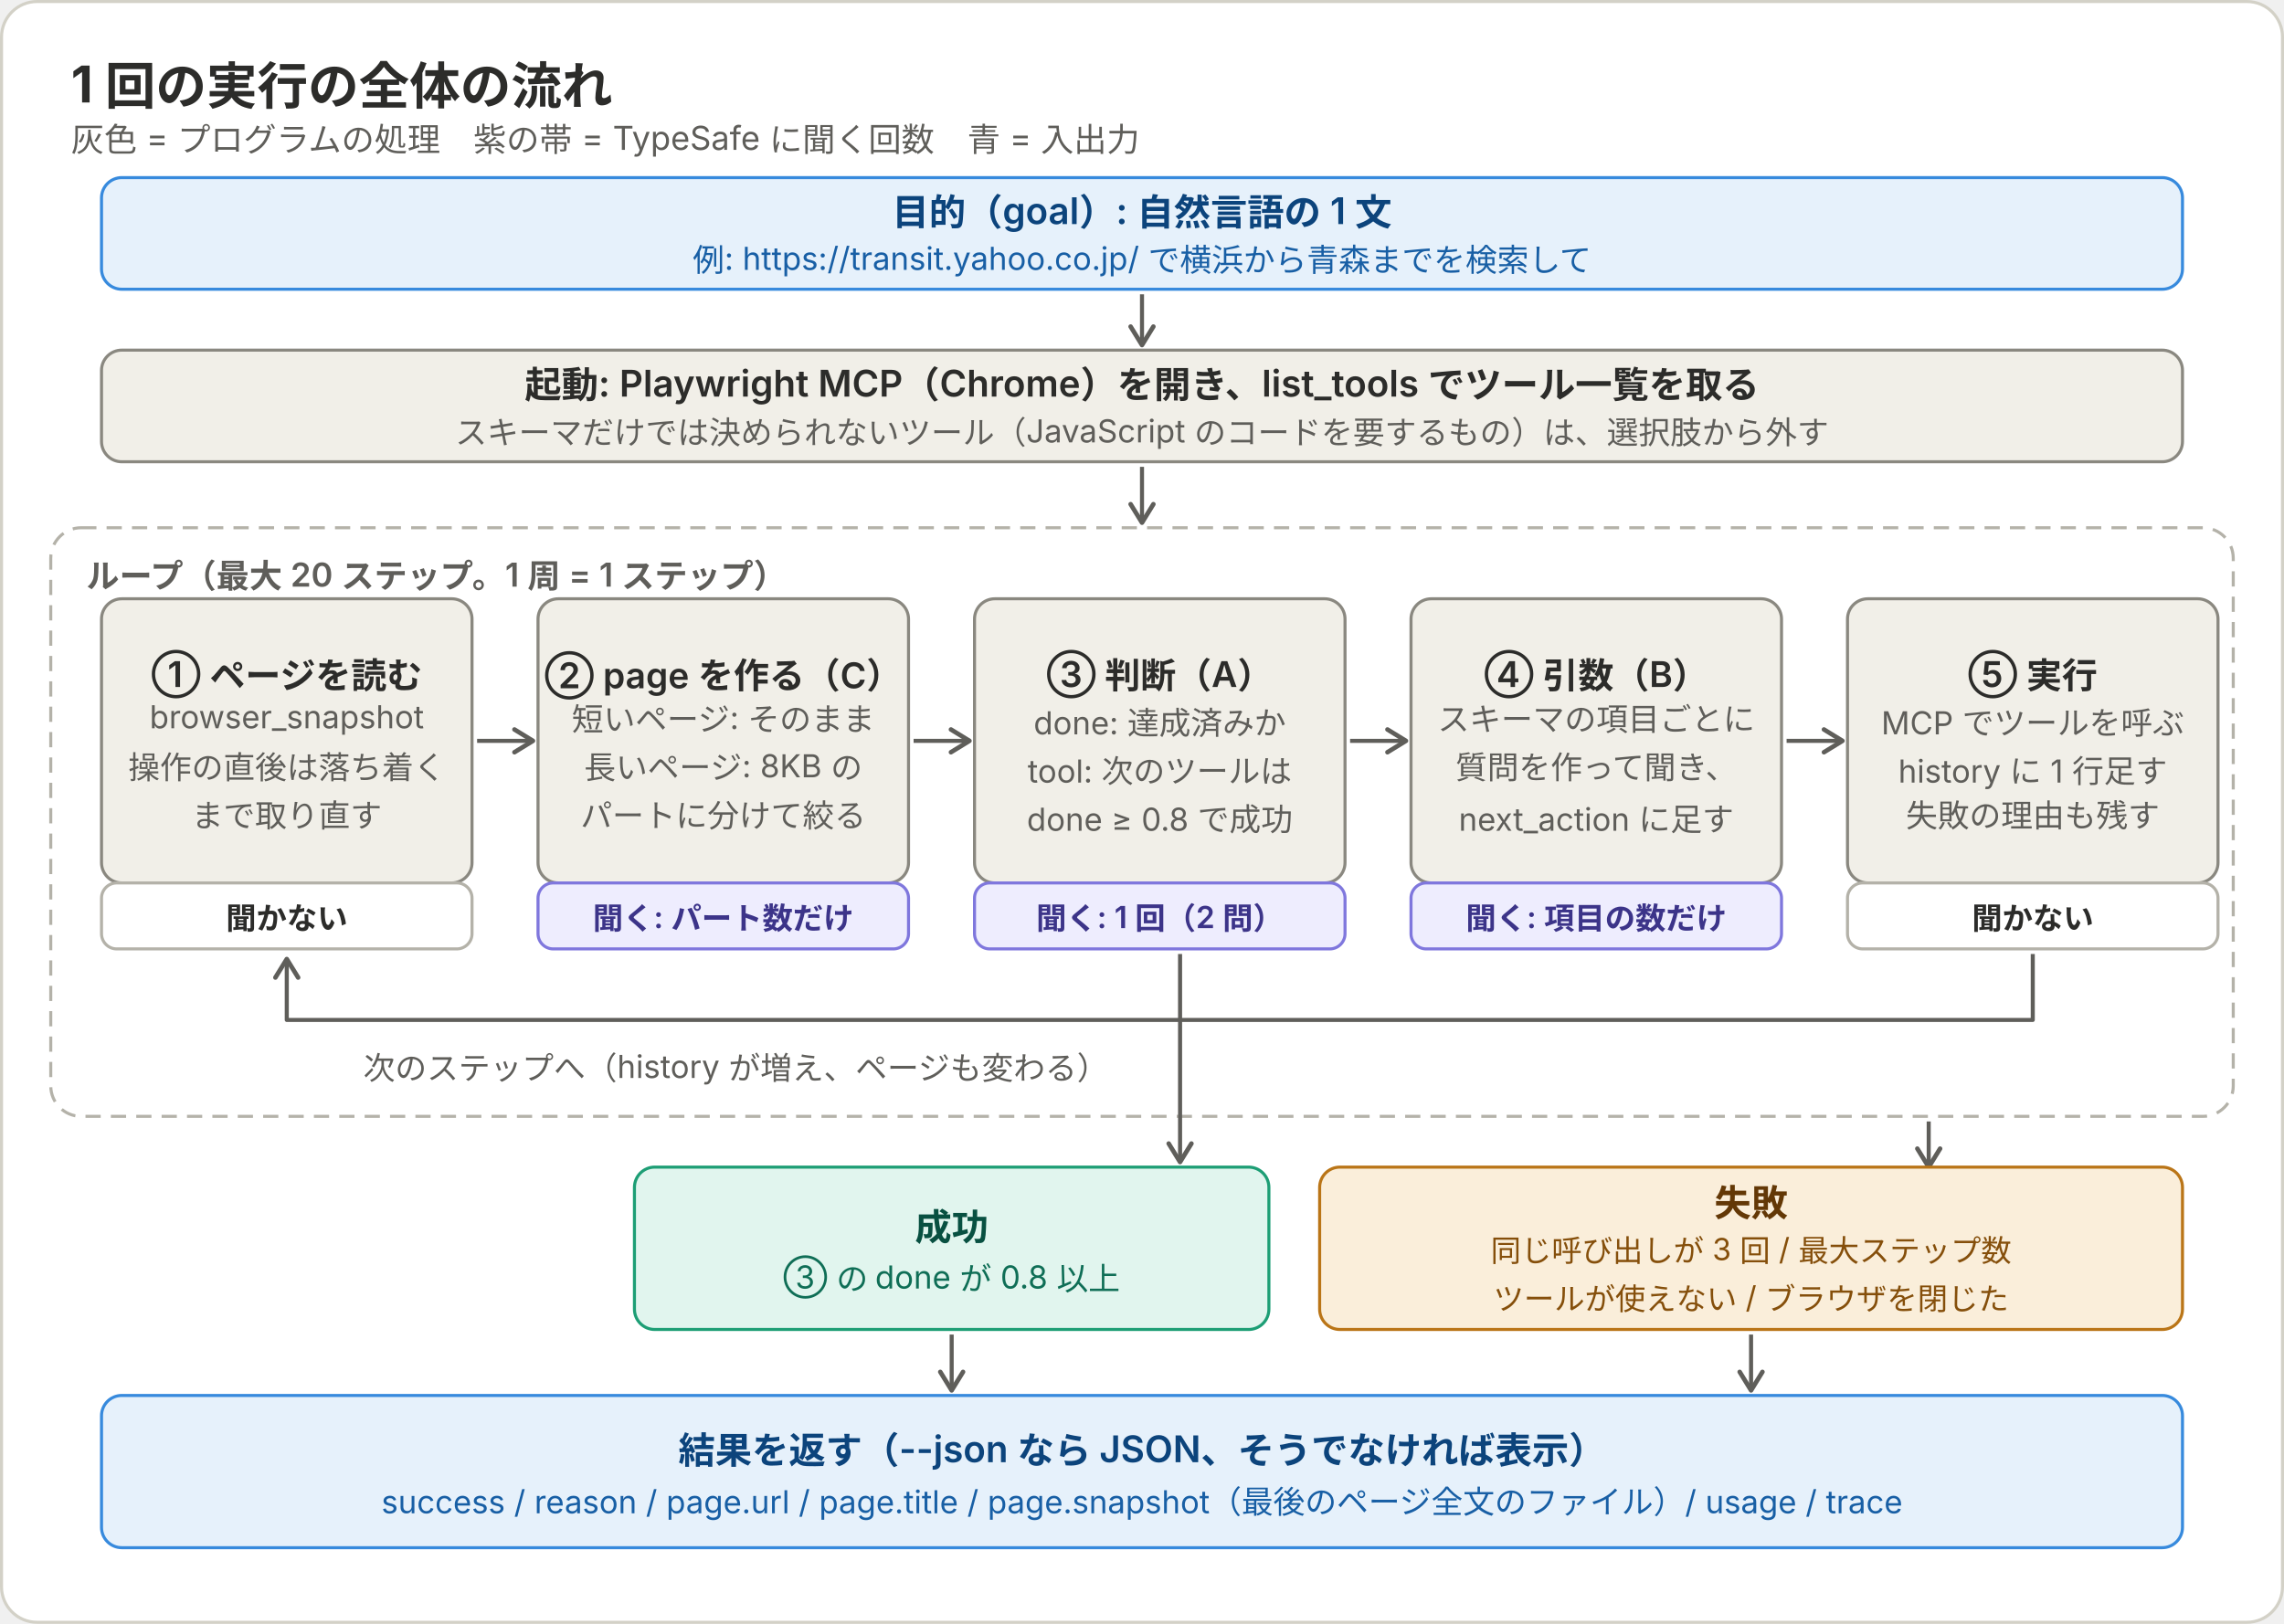
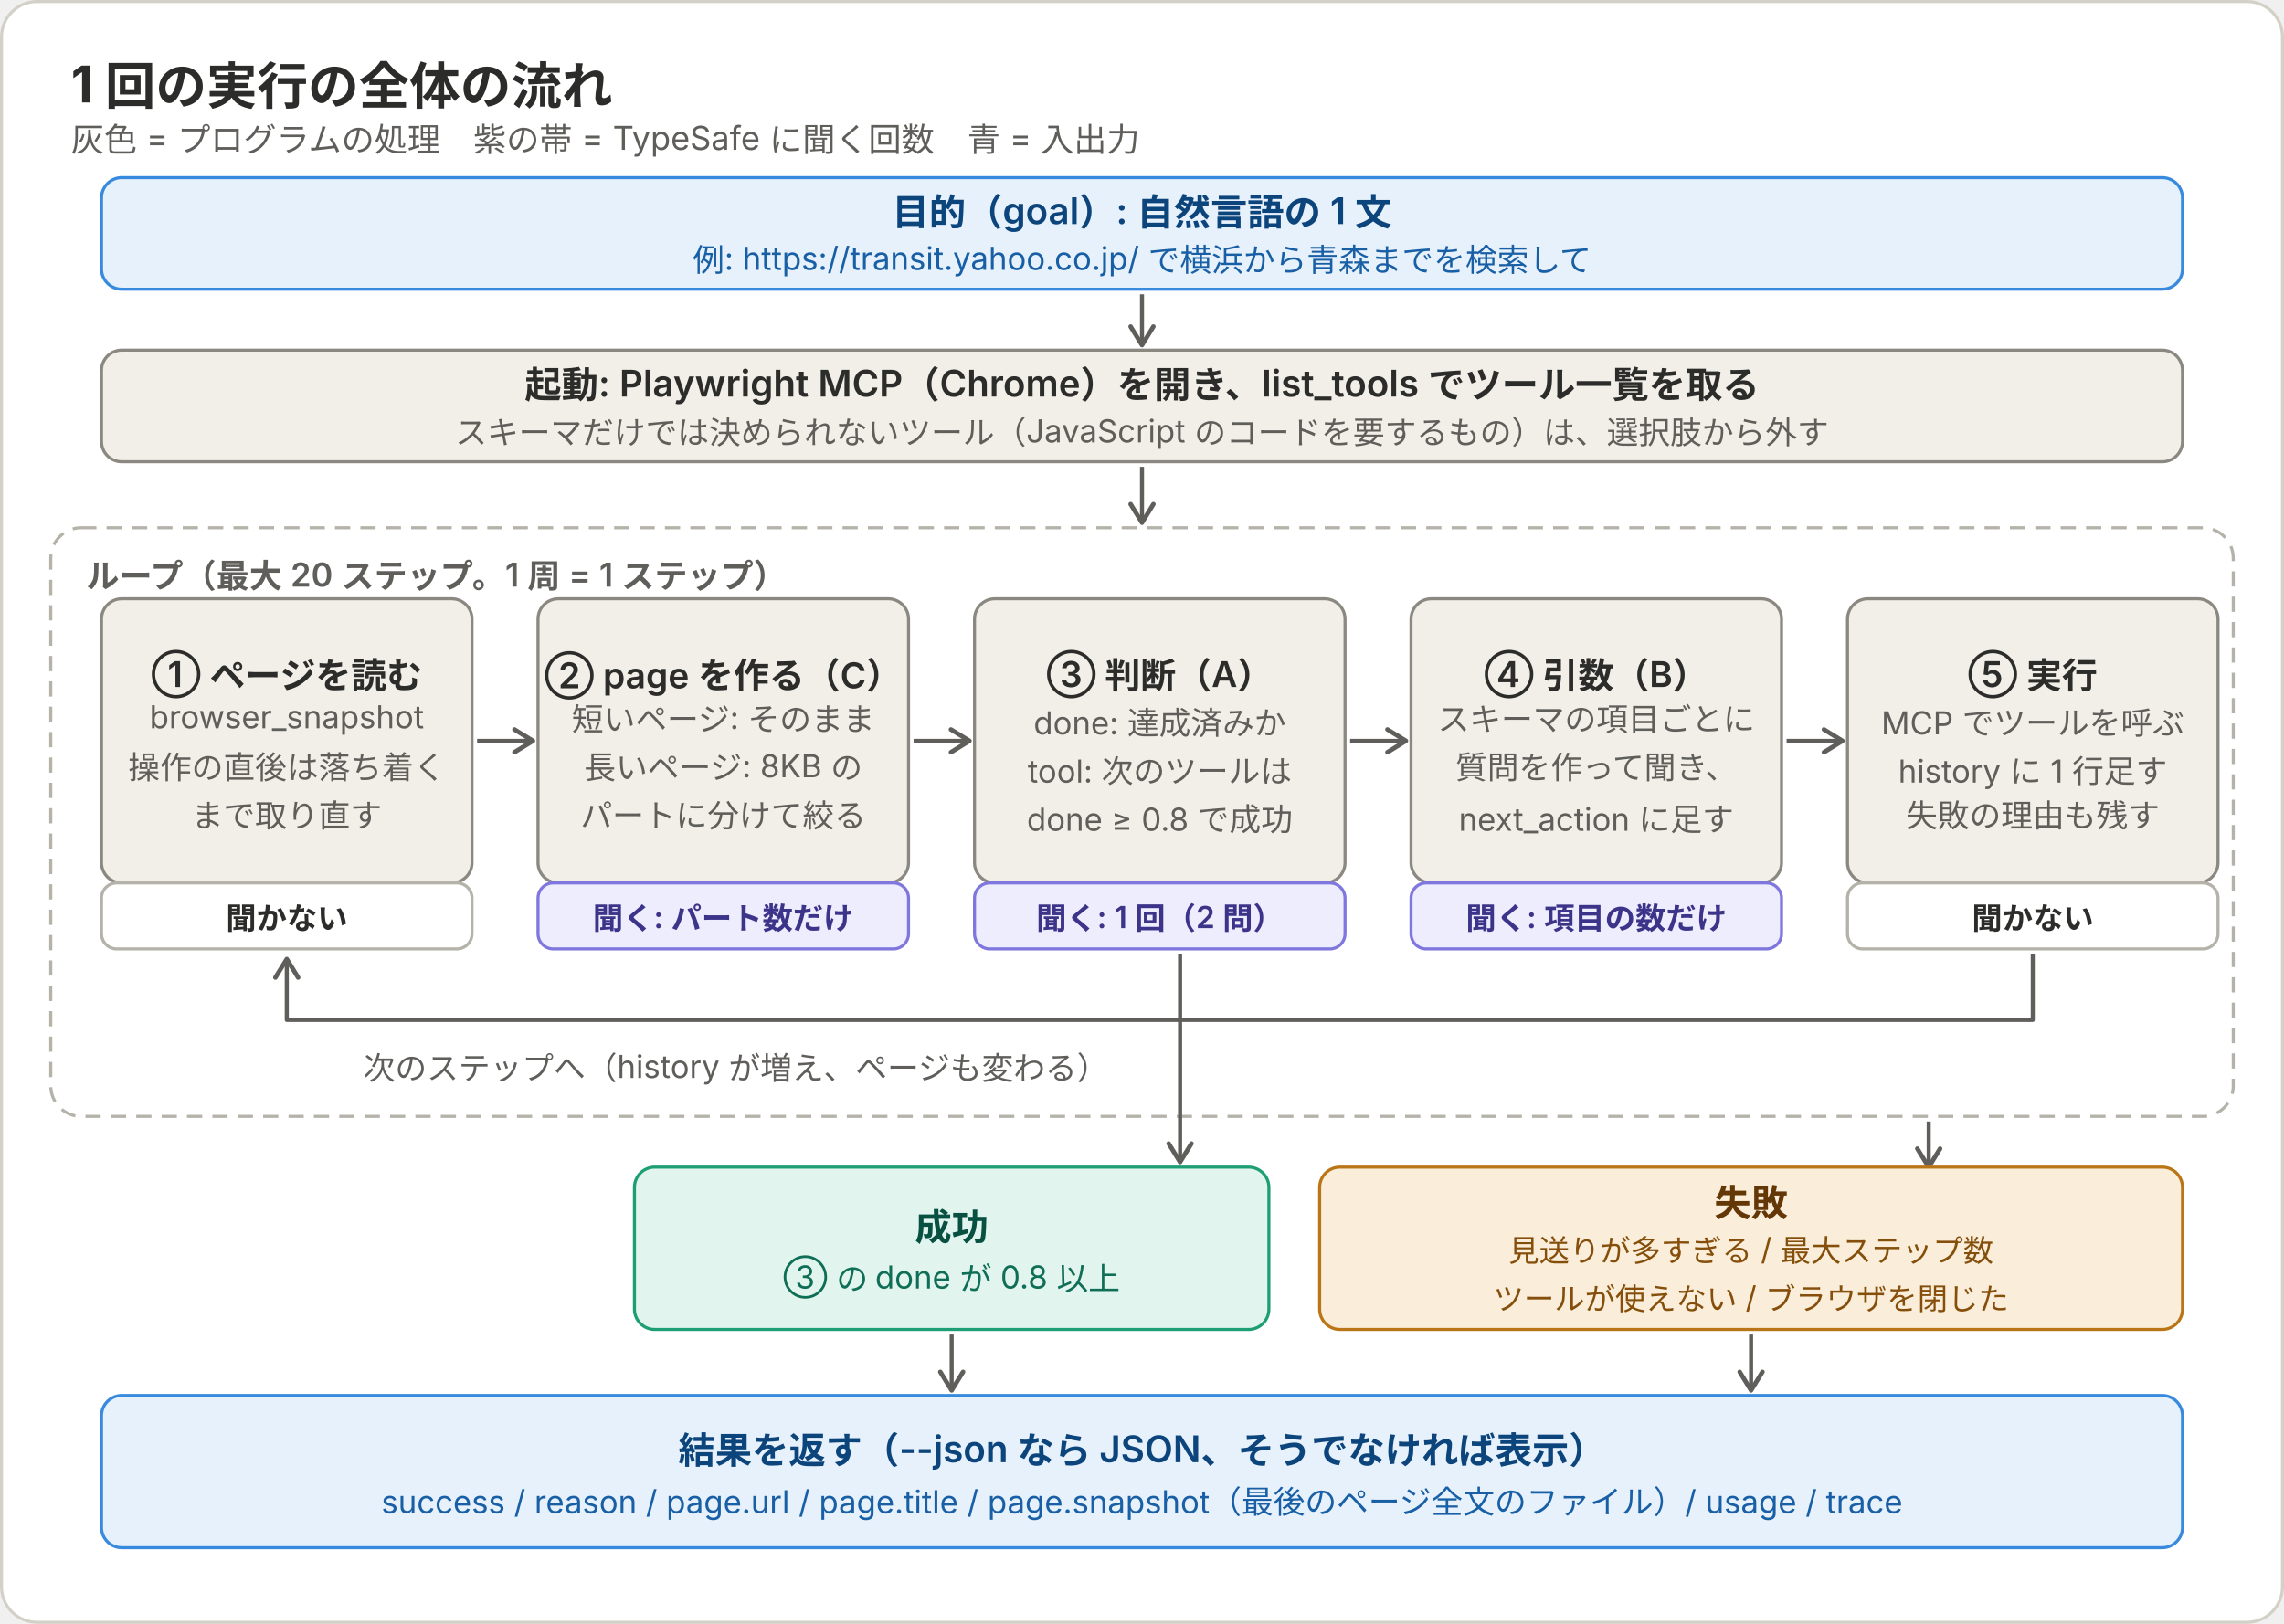
<svg xmlns="http://www.w3.org/2000/svg" width="900" height="640" viewBox="0 0 900 640" role="img">
  <defs>
    <marker id="ah" viewBox="0 0 10 10" refX="8.5" refY="5" markerWidth="7" markerHeight="7" orient="auto-start-reverse">
      <path d="M2 1L8.5 5L2 9" fill="none" stroke="#5F5E5A" stroke-width="1.6" stroke-linecap="round" stroke-linejoin="round" />
    </marker>
  </defs>
  <rect x="0.6" y="0.6" width="898.8" height="638.8" rx="14" fill="#FFFFFF" stroke="#D3D1C7" stroke-width="1.2" />
  <text x="28" y="30" font-size="20" font-weight="700" text-anchor="start" fill="#2C2C2A" font-family="'Hiragino Sans','Noto Sans JP','Yu Gothic','Meiryo',system-ui,-apple-system,'Segoe UI',sans-serif" dominant-baseline="central">1 回の実行の全体の流れ</text>
  <text x="28" y="54" font-size="13" font-weight="400" text-anchor="start" fill="#5F5E5A" font-family="'Hiragino Sans','Noto Sans JP','Yu Gothic','Meiryo',system-ui,-apple-system,'Segoe UI',sans-serif" dominant-baseline="central">灰色 = プログラムの処理　紫の帯 = TypeSafe に聞く回数　青 = 入出力</text>
  <rect x="40" y="70" width="820" height="44" rx="8" fill="#E6F1FB" stroke="#378ADD" stroke-width="1.2" />
  <text x="450.0" y="82.5" font-size="14.5" font-weight="600" text-anchor="middle" fill="#0C447C" font-family="'Hiragino Sans','Noto Sans JP','Yu Gothic','Meiryo',system-ui,-apple-system,'Segoe UI',sans-serif" dominant-baseline="central">目的（goal）: 自然言語の 1 文</text>
  <text x="450.0" y="101.5" font-size="12.5" font-weight="400" text-anchor="middle" fill="#185FA5" font-family="'Hiragino Sans','Noto Sans JP','Yu Gothic','Meiryo',system-ui,-apple-system,'Segoe UI',sans-serif" dominant-baseline="central">例: https://transit.yahoo.co.jp/ で横浜から青森までを検索して</text>
  <line x1="450" y1="116" x2="450" y2="136" stroke="#5F5E5A" stroke-width="1.6" marker-end="url(#ah)" />
  <rect x="40" y="138" width="820" height="44" rx="8" fill="#F1EFE8" stroke="#8A8880" stroke-width="1.2" />
  <text x="450.0" y="150.5" font-size="14.5" font-weight="600" text-anchor="middle" fill="#2C2C2A" font-family="'Hiragino Sans','Noto Sans JP','Yu Gothic','Meiryo',system-ui,-apple-system,'Segoe UI',sans-serif" dominant-baseline="central">起動: Playwright MCP（Chrome）を開き、list_tools でツール一覧を取る</text>
  <text x="450.0" y="169.5" font-size="12.5" font-weight="400" text-anchor="middle" fill="#5F5E5A" font-family="'Hiragino Sans','Noto Sans JP','Yu Gothic','Meiryo',system-ui,-apple-system,'Segoe UI',sans-serif" dominant-baseline="central">スキーマだけでは決められないツール（JavaScript のコードを要するもの）は、選択肢から外す</text>
  <line x1="450" y1="184" x2="450" y2="206" stroke="#5F5E5A" stroke-width="1.6" marker-end="url(#ah)" />
  <rect x="20" y="208" width="860" height="232" rx="12" fill="none" stroke="#B4B2A9" stroke-width="1.2" stroke-dasharray="6 4" />
  <text x="34" y="226" font-size="13" font-weight="600" text-anchor="start" fill="#5F5E5A" font-family="'Hiragino Sans','Noto Sans JP','Yu Gothic','Meiryo',system-ui,-apple-system,'Segoe UI',sans-serif" dominant-baseline="central">ループ（最大 20 ステップ。1 周 = 1 ステップ）</text>
  <rect x="40" y="236" width="146" height="112" rx="8" fill="#F1EFE8" stroke="#8A8880" stroke-width="1.2" />
  <text x="113.0" y="263.5" font-size="14" font-weight="600" text-anchor="middle" fill="#2C2C2A" font-family="'Hiragino Sans','Noto Sans JP','Yu Gothic','Meiryo',system-ui,-apple-system,'Segoe UI',sans-serif" dominant-baseline="central">① ページを読む</text>
  <text x="113.0" y="282.5" font-size="12.5" font-weight="400" text-anchor="middle" fill="#5F5E5A" font-family="'Hiragino Sans','Noto Sans JP','Yu Gothic','Meiryo',system-ui,-apple-system,'Segoe UI',sans-serif" dominant-baseline="central">browser_snapshot</text>
  <text x="113.0" y="301.5" font-size="12.5" font-weight="400" text-anchor="middle" fill="#5F5E5A" font-family="'Hiragino Sans','Noto Sans JP','Yu Gothic','Meiryo',system-ui,-apple-system,'Segoe UI',sans-serif" dominant-baseline="central">操作の直後は落ち着く</text>
  <text x="113.0" y="320.5" font-size="12.5" font-weight="400" text-anchor="middle" fill="#5F5E5A" font-family="'Hiragino Sans','Noto Sans JP','Yu Gothic','Meiryo',system-ui,-apple-system,'Segoe UI',sans-serif" dominant-baseline="central">まで取り直す</text>
  <rect x="40" y="348" width="146" height="26" rx="6" fill="#FFFFFF" stroke="#B4B2A9" stroke-width="1.2" />
  <text x="113.0" y="361.0" font-size="12" font-weight="600" text-anchor="middle" fill="#2C2C2A" font-family="'Hiragino Sans','Noto Sans JP','Yu Gothic','Meiryo',system-ui,-apple-system,'Segoe UI',sans-serif" dominant-baseline="central">聞かない</text>
  <rect x="212" y="236" width="146" height="112" rx="8" fill="#F1EFE8" stroke="#8A8880" stroke-width="1.2" />
  <text x="285.0" y="263.5" font-size="14" font-weight="600" text-anchor="middle" fill="#2C2C2A" font-family="'Hiragino Sans','Noto Sans JP','Yu Gothic','Meiryo',system-ui,-apple-system,'Segoe UI',sans-serif" dominant-baseline="central">② page を作る（C）</text>
  <text x="285.0" y="282.5" font-size="12.5" font-weight="400" text-anchor="middle" fill="#5F5E5A" font-family="'Hiragino Sans','Noto Sans JP','Yu Gothic','Meiryo',system-ui,-apple-system,'Segoe UI',sans-serif" dominant-baseline="central">短いページ: そのまま</text>
  <text x="285.0" y="301.5" font-size="12.5" font-weight="400" text-anchor="middle" fill="#5F5E5A" font-family="'Hiragino Sans','Noto Sans JP','Yu Gothic','Meiryo',system-ui,-apple-system,'Segoe UI',sans-serif" dominant-baseline="central">長いページ: 8KB の</text>
  <text x="285.0" y="320.5" font-size="12.5" font-weight="400" text-anchor="middle" fill="#5F5E5A" font-family="'Hiragino Sans','Noto Sans JP','Yu Gothic','Meiryo',system-ui,-apple-system,'Segoe UI',sans-serif" dominant-baseline="central">パートに分けて絞る</text>
  <rect x="212" y="348" width="146" height="26" rx="6" fill="#EEEDFE" stroke="#7F77DD" stroke-width="1.2" />
  <text x="285.0" y="361.0" font-size="12" font-weight="600" text-anchor="middle" fill="#3C3489" font-family="'Hiragino Sans','Noto Sans JP','Yu Gothic','Meiryo',system-ui,-apple-system,'Segoe UI',sans-serif" dominant-baseline="central">聞く: パート数だけ</text>
  <rect x="384" y="236" width="146" height="112" rx="8" fill="#F1EFE8" stroke="#8A8880" stroke-width="1.2" />
  <text x="457.0" y="263.5" font-size="14" font-weight="600" text-anchor="middle" fill="#2C2C2A" font-family="'Hiragino Sans','Noto Sans JP','Yu Gothic','Meiryo',system-ui,-apple-system,'Segoe UI',sans-serif" dominant-baseline="central">③ 判断（A）</text>
  <text x="457.0" y="282.5" font-size="12.5" font-weight="400" text-anchor="middle" fill="#5F5E5A" font-family="'Hiragino Sans','Noto Sans JP','Yu Gothic','Meiryo',system-ui,-apple-system,'Segoe UI',sans-serif" dominant-baseline="central">done: 達成済みか</text>
  <text x="457.0" y="301.5" font-size="12.5" font-weight="400" text-anchor="middle" fill="#5F5E5A" font-family="'Hiragino Sans','Noto Sans JP','Yu Gothic','Meiryo',system-ui,-apple-system,'Segoe UI',sans-serif" dominant-baseline="central">tool: 次のツールは</text>
  <text x="457.0" y="320.5" font-size="12.5" font-weight="400" text-anchor="middle" fill="#5F5E5A" font-family="'Hiragino Sans','Noto Sans JP','Yu Gothic','Meiryo',system-ui,-apple-system,'Segoe UI',sans-serif" dominant-baseline="central">done ≥ 0.8 で成功</text>
  <rect x="384" y="348" width="146" height="26" rx="6" fill="#EEEDFE" stroke="#7F77DD" stroke-width="1.2" />
  <text x="457.0" y="361.0" font-size="12" font-weight="600" text-anchor="middle" fill="#3C3489" font-family="'Hiragino Sans','Noto Sans JP','Yu Gothic','Meiryo',system-ui,-apple-system,'Segoe UI',sans-serif" dominant-baseline="central">聞く: 1 回（2 問）</text>
  <rect x="556" y="236" width="146" height="112" rx="8" fill="#F1EFE8" stroke="#8A8880" stroke-width="1.2" />
  <text x="629.0" y="263.5" font-size="14" font-weight="600" text-anchor="middle" fill="#2C2C2A" font-family="'Hiragino Sans','Noto Sans JP','Yu Gothic','Meiryo',system-ui,-apple-system,'Segoe UI',sans-serif" dominant-baseline="central">④ 引数（B）</text>
  <text x="629.0" y="282.5" font-size="12.5" font-weight="400" text-anchor="middle" fill="#5F5E5A" font-family="'Hiragino Sans','Noto Sans JP','Yu Gothic','Meiryo',system-ui,-apple-system,'Segoe UI',sans-serif" dominant-baseline="central">スキーマの項目ごとに</text>
  <text x="629.0" y="301.5" font-size="12.5" font-weight="400" text-anchor="middle" fill="#5F5E5A" font-family="'Hiragino Sans','Noto Sans JP','Yu Gothic','Meiryo',system-ui,-apple-system,'Segoe UI',sans-serif" dominant-baseline="central">質問を作って聞き、</text>
  <text x="629.0" y="320.5" font-size="12.5" font-weight="400" text-anchor="middle" fill="#5F5E5A" font-family="'Hiragino Sans','Noto Sans JP','Yu Gothic','Meiryo',system-ui,-apple-system,'Segoe UI',sans-serif" dominant-baseline="central">next_action に足す</text>
  <rect x="556" y="348" width="146" height="26" rx="6" fill="#EEEDFE" stroke="#7F77DD" stroke-width="1.2" />
  <text x="629.0" y="361.0" font-size="12" font-weight="600" text-anchor="middle" fill="#3C3489" font-family="'Hiragino Sans','Noto Sans JP','Yu Gothic','Meiryo',system-ui,-apple-system,'Segoe UI',sans-serif" dominant-baseline="central">聞く: 項目の数だけ</text>
  <rect x="728" y="236" width="146" height="112" rx="8" fill="#F1EFE8" stroke="#8A8880" stroke-width="1.2" />
  <text x="801.0" y="263.5" font-size="14" font-weight="600" text-anchor="middle" fill="#2C2C2A" font-family="'Hiragino Sans','Noto Sans JP','Yu Gothic','Meiryo',system-ui,-apple-system,'Segoe UI',sans-serif" dominant-baseline="central">⑤ 実行</text>
  <text x="801.0" y="282.5" font-size="12.5" font-weight="400" text-anchor="middle" fill="#5F5E5A" font-family="'Hiragino Sans','Noto Sans JP','Yu Gothic','Meiryo',system-ui,-apple-system,'Segoe UI',sans-serif" dominant-baseline="central">MCP でツールを呼ぶ</text>
  <text x="801.0" y="301.5" font-size="12.5" font-weight="400" text-anchor="middle" fill="#5F5E5A" font-family="'Hiragino Sans','Noto Sans JP','Yu Gothic','Meiryo',system-ui,-apple-system,'Segoe UI',sans-serif" dominant-baseline="central">history に 1 行足す</text>
  <text x="801.0" y="320.5" font-size="12.5" font-weight="400" text-anchor="middle" fill="#5F5E5A" font-family="'Hiragino Sans','Noto Sans JP','Yu Gothic','Meiryo',system-ui,-apple-system,'Segoe UI',sans-serif" dominant-baseline="central">失敗の理由も残す</text>
  <rect x="728" y="348" width="146" height="26" rx="6" fill="#FFFFFF" stroke="#B4B2A9" stroke-width="1.2" />
  <text x="801.0" y="361.0" font-size="12" font-weight="600" text-anchor="middle" fill="#2C2C2A" font-family="'Hiragino Sans','Noto Sans JP','Yu Gothic','Meiryo',system-ui,-apple-system,'Segoe UI',sans-serif" dominant-baseline="central">聞かない</text>
  <line x1="188" y1="292" x2="210" y2="292" stroke="#5F5E5A" stroke-width="1.6" marker-end="url(#ah)" />
  <line x1="360" y1="292" x2="382" y2="292" stroke="#5F5E5A" stroke-width="1.6" marker-end="url(#ah)" />
  <line x1="532" y1="292" x2="554" y2="292" stroke="#5F5E5A" stroke-width="1.6" marker-end="url(#ah)" />
  <line x1="704" y1="292" x2="726" y2="292" stroke="#5F5E5A" stroke-width="1.6" marker-end="url(#ah)" />
  <path d="M801 376 L801 402 L113 402 L113 378" fill="none" stroke="#5F5E5A" stroke-width="1.6" stroke-linejoin="round" marker-end="url(#ah)" />
  <text x="290" y="420" font-size="12.5" font-weight="400" text-anchor="middle" fill="#5F5E5A" font-family="'Hiragino Sans','Noto Sans JP','Yu Gothic','Meiryo',system-ui,-apple-system,'Segoe UI',sans-serif" dominant-baseline="central">次のステップへ（history が増え、ページも変わる）</text>
  <path d="M465 376 L465 458" fill="none" stroke="#5F5E5A" stroke-width="1.6" stroke-linejoin="round" marker-end="url(#ah)" />
  <rect x="250" y="460" width="250" height="64" rx="8" fill="#E1F5EE" stroke="#1D9E75" stroke-width="1.2" />
  <text x="375.0" y="482.5" font-size="14.5" font-weight="600" text-anchor="middle" fill="#085041" font-family="'Hiragino Sans','Noto Sans JP','Yu Gothic','Meiryo',system-ui,-apple-system,'Segoe UI',sans-serif" dominant-baseline="central">成功</text>
  <text x="375.0" y="501.5" font-size="12.5" font-weight="400" text-anchor="middle" fill="#0F6E56" font-family="'Hiragino Sans','Noto Sans JP','Yu Gothic','Meiryo',system-ui,-apple-system,'Segoe UI',sans-serif" dominant-baseline="central">③ の done が 0.8 以上</text>
  <path d="M760 442 L760 460" fill="none" stroke="#5F5E5A" stroke-width="1.6" stroke-linejoin="round" marker-end="url(#ah)" />
  <rect x="520" y="460" width="340" height="64" rx="8" fill="#FAEEDA" stroke="#BA7517" stroke-width="1.2" />
  <text x="690.0" y="473.0" font-size="14.5" font-weight="600" text-anchor="middle" fill="#633806" font-family="'Hiragino Sans','Noto Sans JP','Yu Gothic','Meiryo',system-ui,-apple-system,'Segoe UI',sans-serif" dominant-baseline="central">失敗</text>
-   <text x="690.0" y="492.0" font-size="12" font-weight="400" text-anchor="middle" fill="#854F0B" font-family="'Hiragino Sans','Noto Sans JP','Yu Gothic','Meiryo',system-ui,-apple-system,'Segoe UI',sans-serif" dominant-baseline="central">同じ呼び出しが 3 回 / 最大ステップ数</text>
+   <text x="690.0" y="492.0" font-size="12" font-weight="400" text-anchor="middle" fill="#854F0B" font-family="'Hiragino Sans','Noto Sans JP','Yu Gothic','Meiryo',system-ui,-apple-system,'Segoe UI',sans-serif" dominant-baseline="central">見送りが多すぎる / 最大ステップ数</text>
  <text x="690.0" y="511.0" font-size="12" font-weight="400" text-anchor="middle" fill="#854F0B" font-family="'Hiragino Sans','Noto Sans JP','Yu Gothic','Meiryo',system-ui,-apple-system,'Segoe UI',sans-serif" dominant-baseline="central">ツールが使えない / ブラウザを閉じた</text>
  <line x1="375" y1="526" x2="375" y2="548" stroke="#5F5E5A" stroke-width="1.6" marker-end="url(#ah)" />
  <line x1="690" y1="526" x2="690" y2="548" stroke="#5F5E5A" stroke-width="1.6" marker-end="url(#ah)" />
  <rect x="40" y="550" width="820" height="60" rx="8" fill="#E6F1FB" stroke="#378ADD" stroke-width="1.2" />
  <text x="450.0" y="570.5" font-size="14.5" font-weight="600" text-anchor="middle" fill="#0C447C" font-family="'Hiragino Sans','Noto Sans JP','Yu Gothic','Meiryo',system-ui,-apple-system,'Segoe UI',sans-serif" dominant-baseline="central">結果を返す（--json なら JSON、そうでなければ表示）</text>
  <text x="450.0" y="589.5" font-size="12.5" font-weight="400" text-anchor="middle" fill="#185FA5" font-family="'Hiragino Sans','Noto Sans JP','Yu Gothic','Meiryo',system-ui,-apple-system,'Segoe UI',sans-serif" dominant-baseline="central">success / reason / page.url / page.title / page.snapshot（最後のページ全文のファイル）/ usage / trace</text>
</svg>
